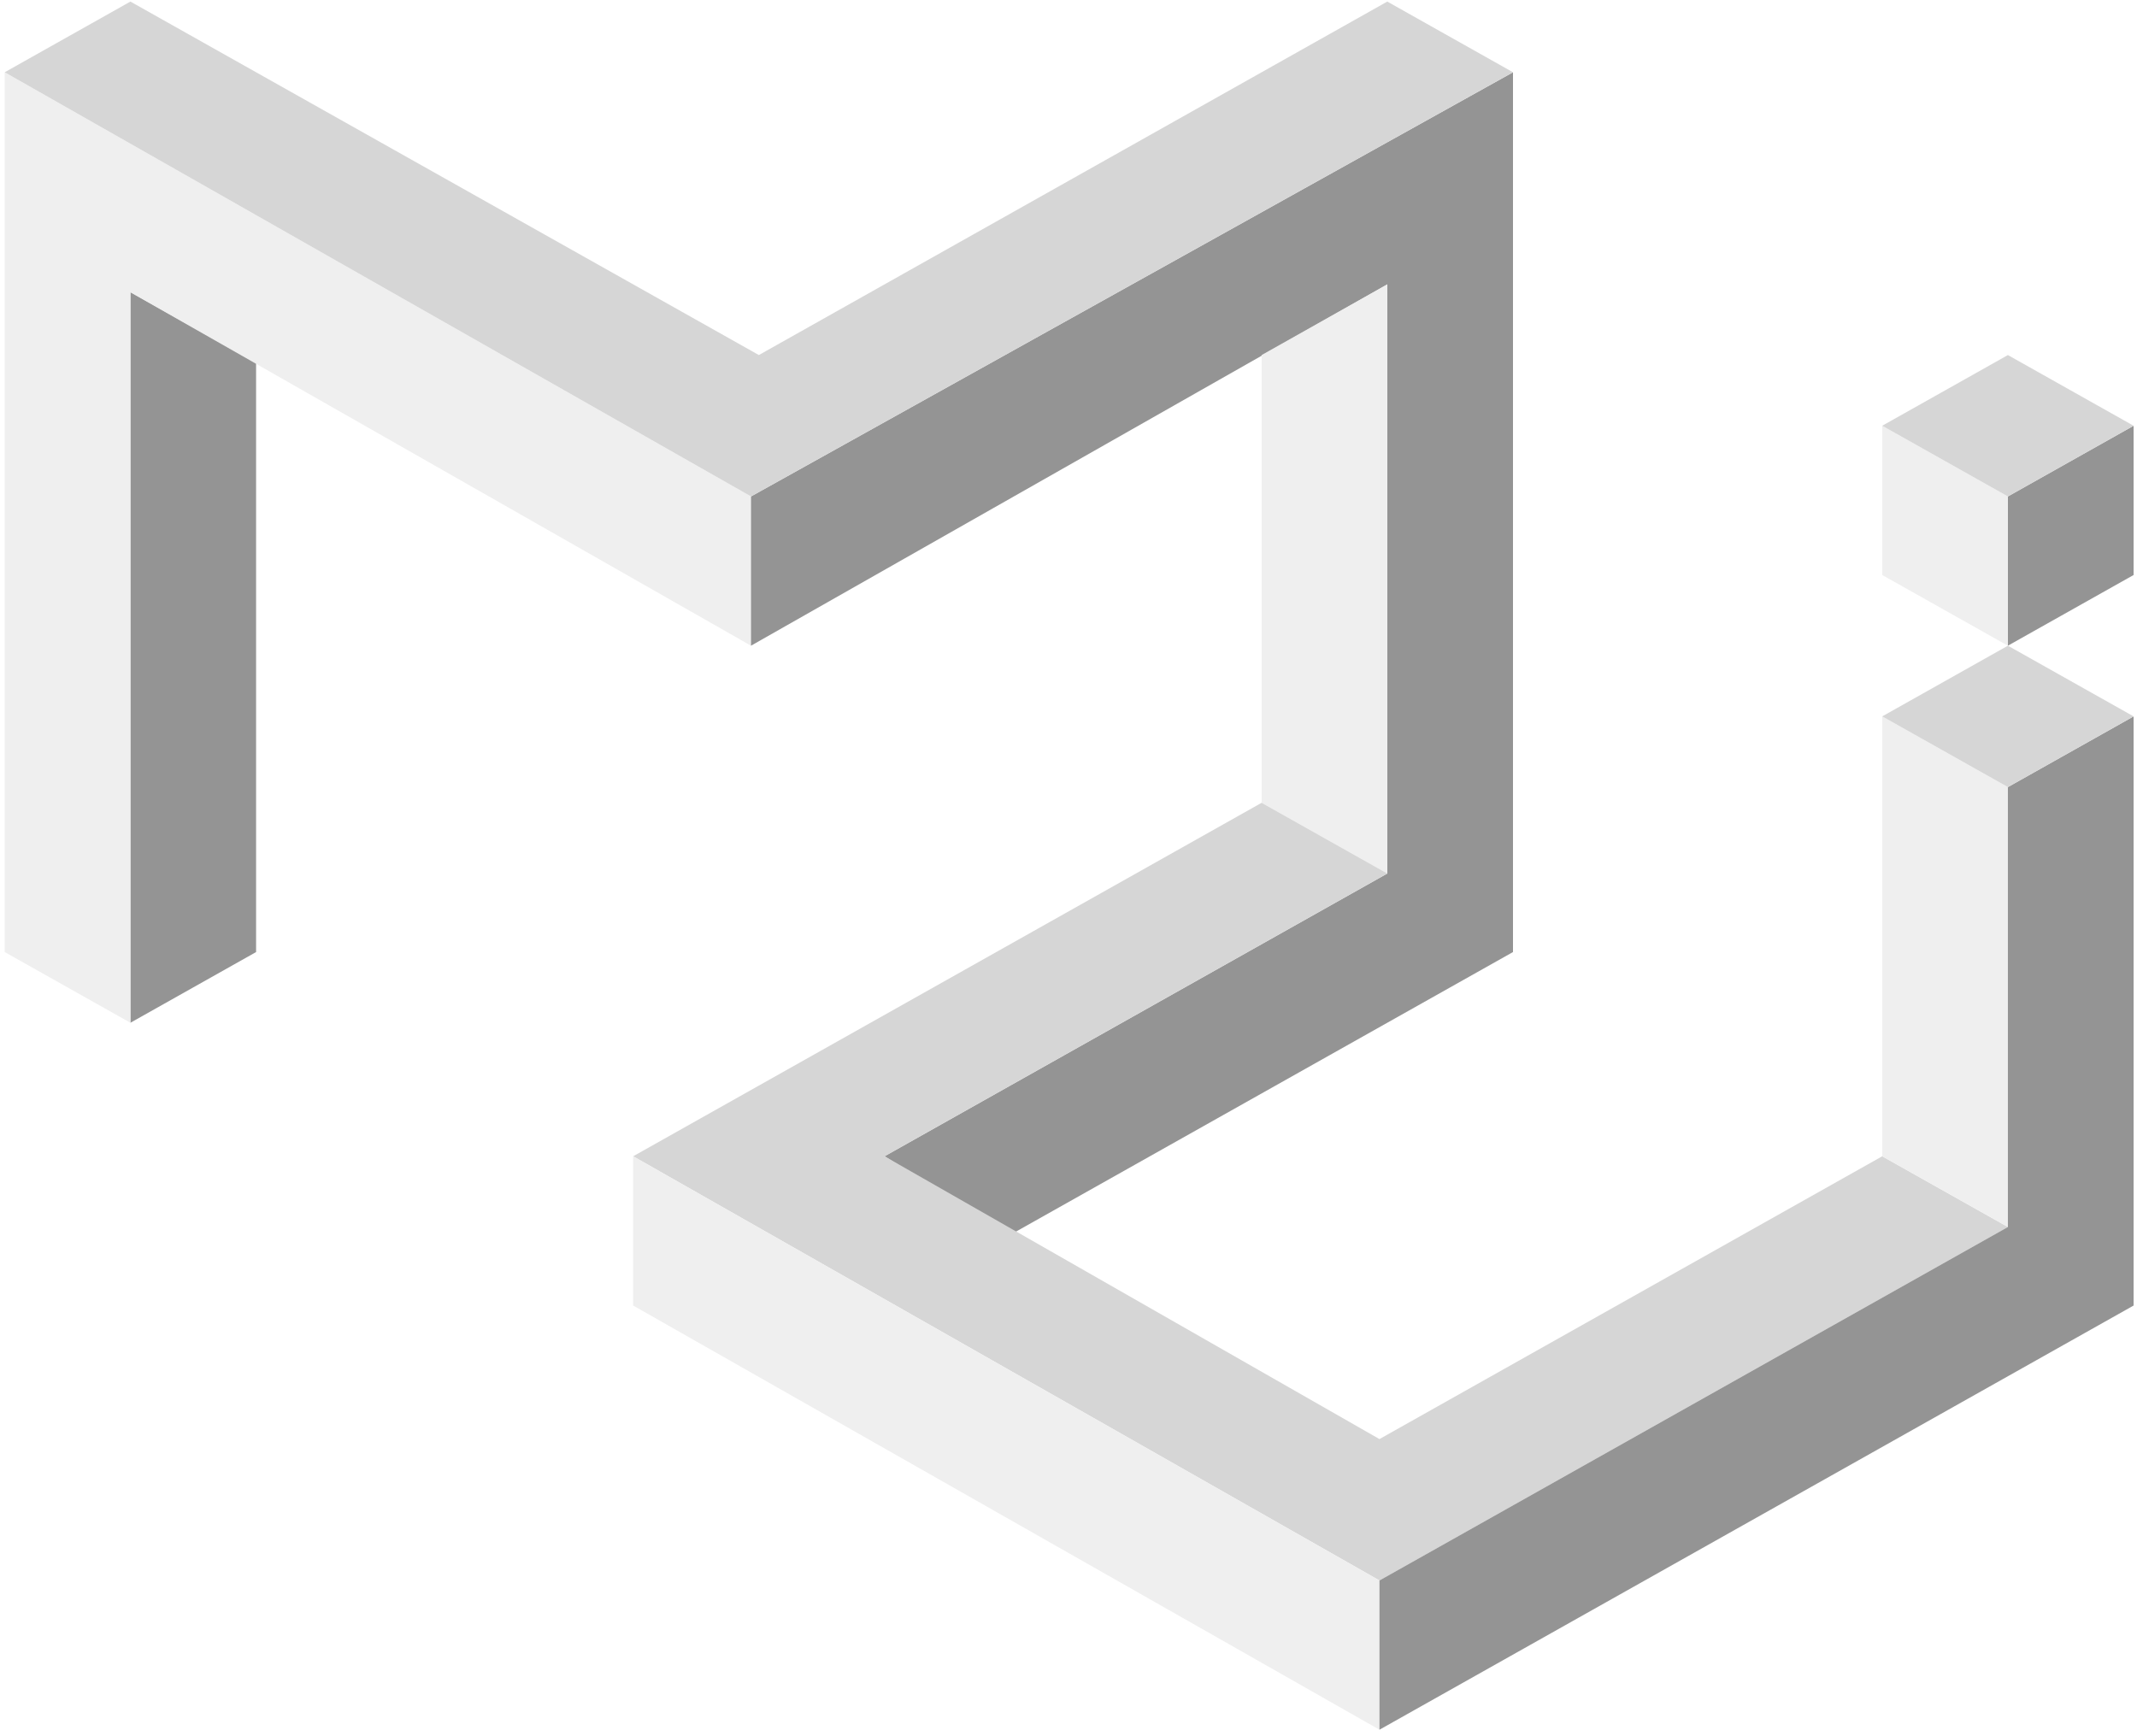
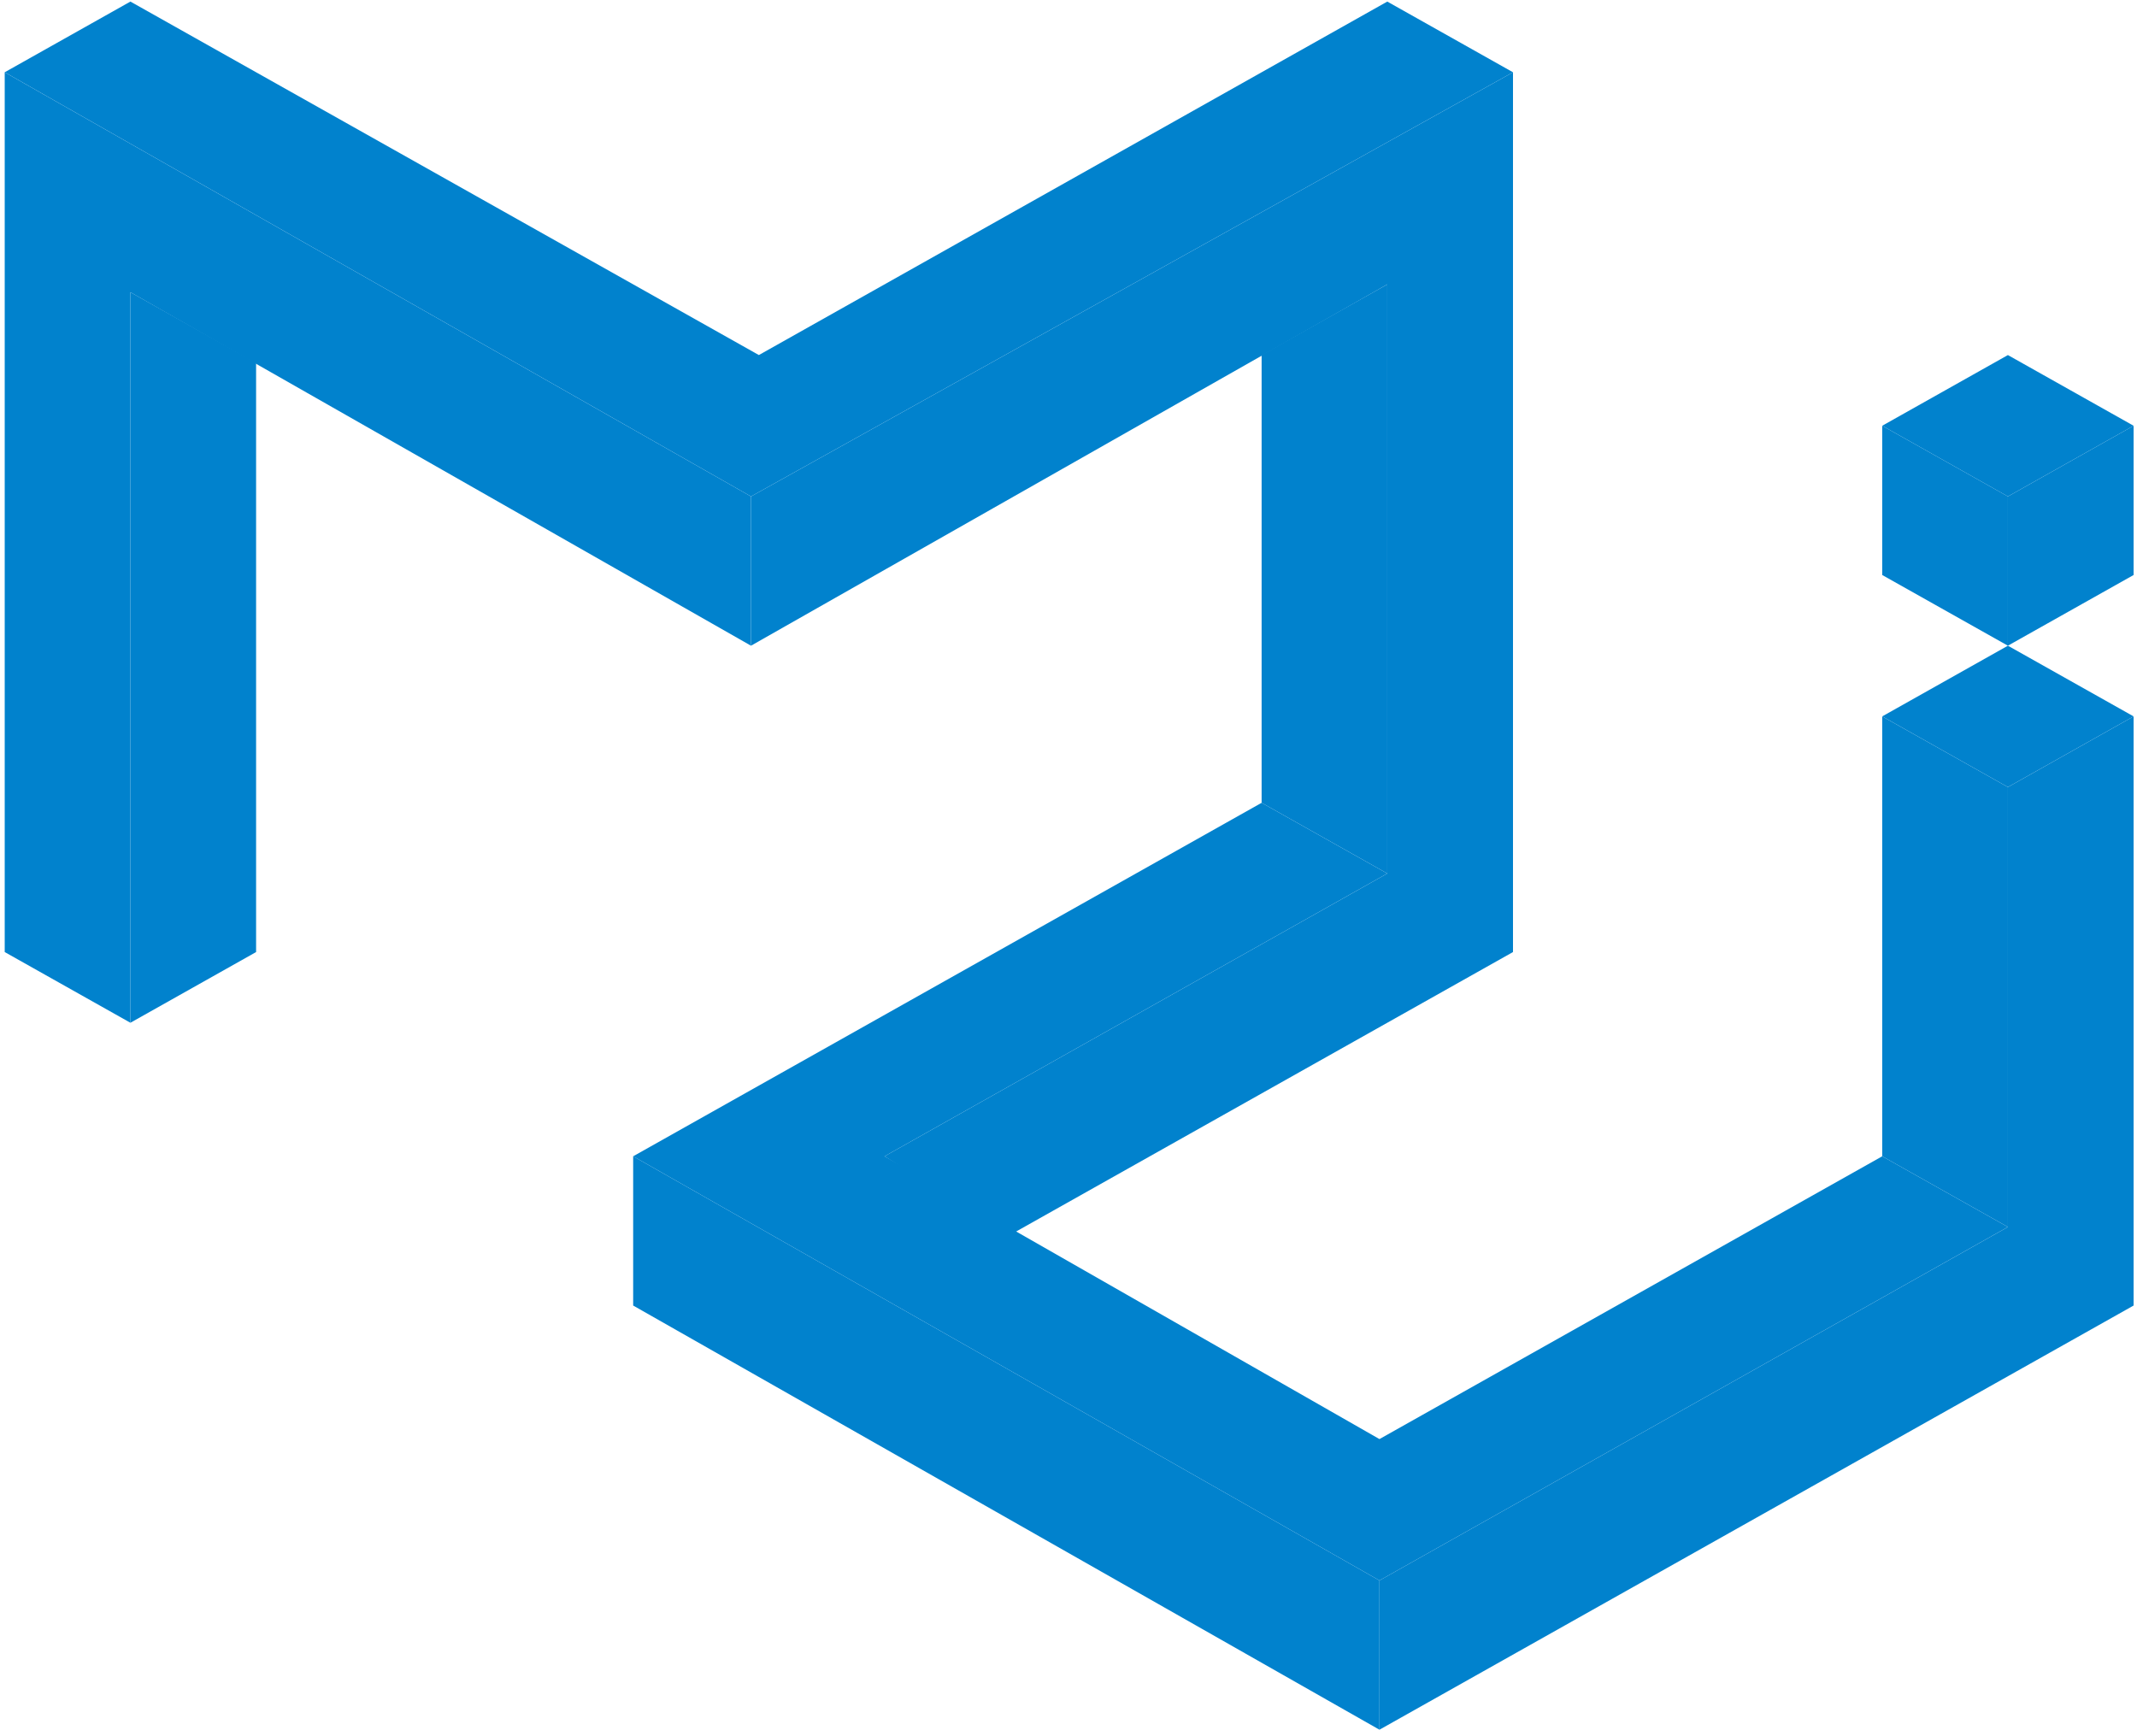
<svg xmlns="http://www.w3.org/2000/svg" width="2500" height="2031" viewBox="0 0 256 208" preserveAspectRatio="xMinYMin meet">
-   <path d="M15.624 35.012v87.53l15.058-8.471V43.482l-15.058-8.47z" fill="#949494" />
-   <path d="M.565 114.07V8.66l89.411 50.823v17.883L15.624 35.012v87.53L.564 114.07z" fill="#EFEFEF" />
-   <path d="M181.27 8.659V114.07l-60.235 33.882-15.059-9.412 60.236-33.882V34.07L89.976 77.365V59.482L181.271 8.66z" fill="#949494" />
-   <path d="M166.212.188L90.918 42.541 15.624.188.564 8.658l89.412 50.824L181.271 8.66 166.21.189z" fill="#D6D6D6" />
-   <path d="M151.153 42.541v53.647l15.059 8.47V34.072l-15.06 8.47z" fill="#EFEFEF" />
-   <path d="M75.859 138.541l75.294-42.353 15.059 8.47-60.236 33.883 59.295 33.883 60.235-33.883 15.059 8.47-75.294 42.354-89.412-50.824z" fill="#D6D6D6" />
-   <path d="M75.859 138.541v17.883l89.412 50.823v-17.882L75.859 138.54zM240.565 147.012V94.306l-15.06-8.47v52.705l15.06 8.47z" fill="#EFEFEF" />
-   <path d="M165.27 189.365l75.295-42.353V94.306l15.059-8.47v70.588l-90.353 50.823v-17.882z" fill="#949494" />
-   <path d="M255.624 85.835l-15.06 8.47-15.058-8.47 15.059-8.47 15.059 8.47z" fill="#D6D6D6" />
-   <path d="M240.565 77.365V59.482l15.059-8.47v17.882l-15.06 8.47z" fill="#949494" />
-   <path d="M240.565 59.482v17.883l-15.06-8.47V51.011l15.06 8.47z" fill="#EFEFEF" />
-   <path d="M255.624 51.012l-15.06 8.47-15.058-8.47 15.059-8.47 15.059 8.47z" fill="#D6D6D6" />
+   <path d="M15.624 35.012v87.53l15.058-8.471V43.482l-15.058-8.47z" fill="#0182CD" />
+   <path d="M.565 114.07V8.66l89.411 50.823v17.883L15.624 35.012v87.53L.564 114.07z" fill="#0182CD" />
+   <path d="M181.27 8.659V114.07l-60.235 33.882-15.059-9.412 60.236-33.882V34.07L89.976 77.365V59.482L181.271 8.66z" fill="#0182CD" />
+   <path d="M166.212.188L90.918 42.541 15.624.188.564 8.658l89.412 50.824L181.271 8.66 166.21.189z" fill="#0182CD" />
+   <path d="M151.153 42.541v53.647l15.059 8.47V34.072l-15.06 8.47z" fill="#0182CD" />
+   <path d="M75.859 138.541l75.294-42.353 15.059 8.47-60.236 33.883 59.295 33.883 60.235-33.883 15.059 8.47-75.294 42.354-89.412-50.824z" fill="#0182CD" />
+   <path d="M75.859 138.541v17.883l89.412 50.823v-17.882L75.859 138.54zM240.565 147.012V94.306l-15.06-8.47v52.705l15.06 8.47z" fill="#0182CD" />
+   <path d="M165.27 189.365l75.295-42.353V94.306l15.059-8.47v70.588l-90.353 50.823v-17.882z" fill="#0182CD" />
+   <path d="M255.624 85.835l-15.06 8.47-15.058-8.47 15.059-8.47 15.059 8.47z" fill="#0182CD" />
+   <path d="M240.565 77.365V59.482l15.059-8.47v17.882l-15.06 8.47z" fill="#0182CD" />
+   <path d="M240.565 59.482v17.883l-15.06-8.47V51.011l15.06 8.47z" fill="#0182CD" />
+   <path d="M255.624 51.012l-15.06 8.47-15.058-8.47 15.059-8.47 15.059 8.47z" fill="#0182CD" />
</svg>
